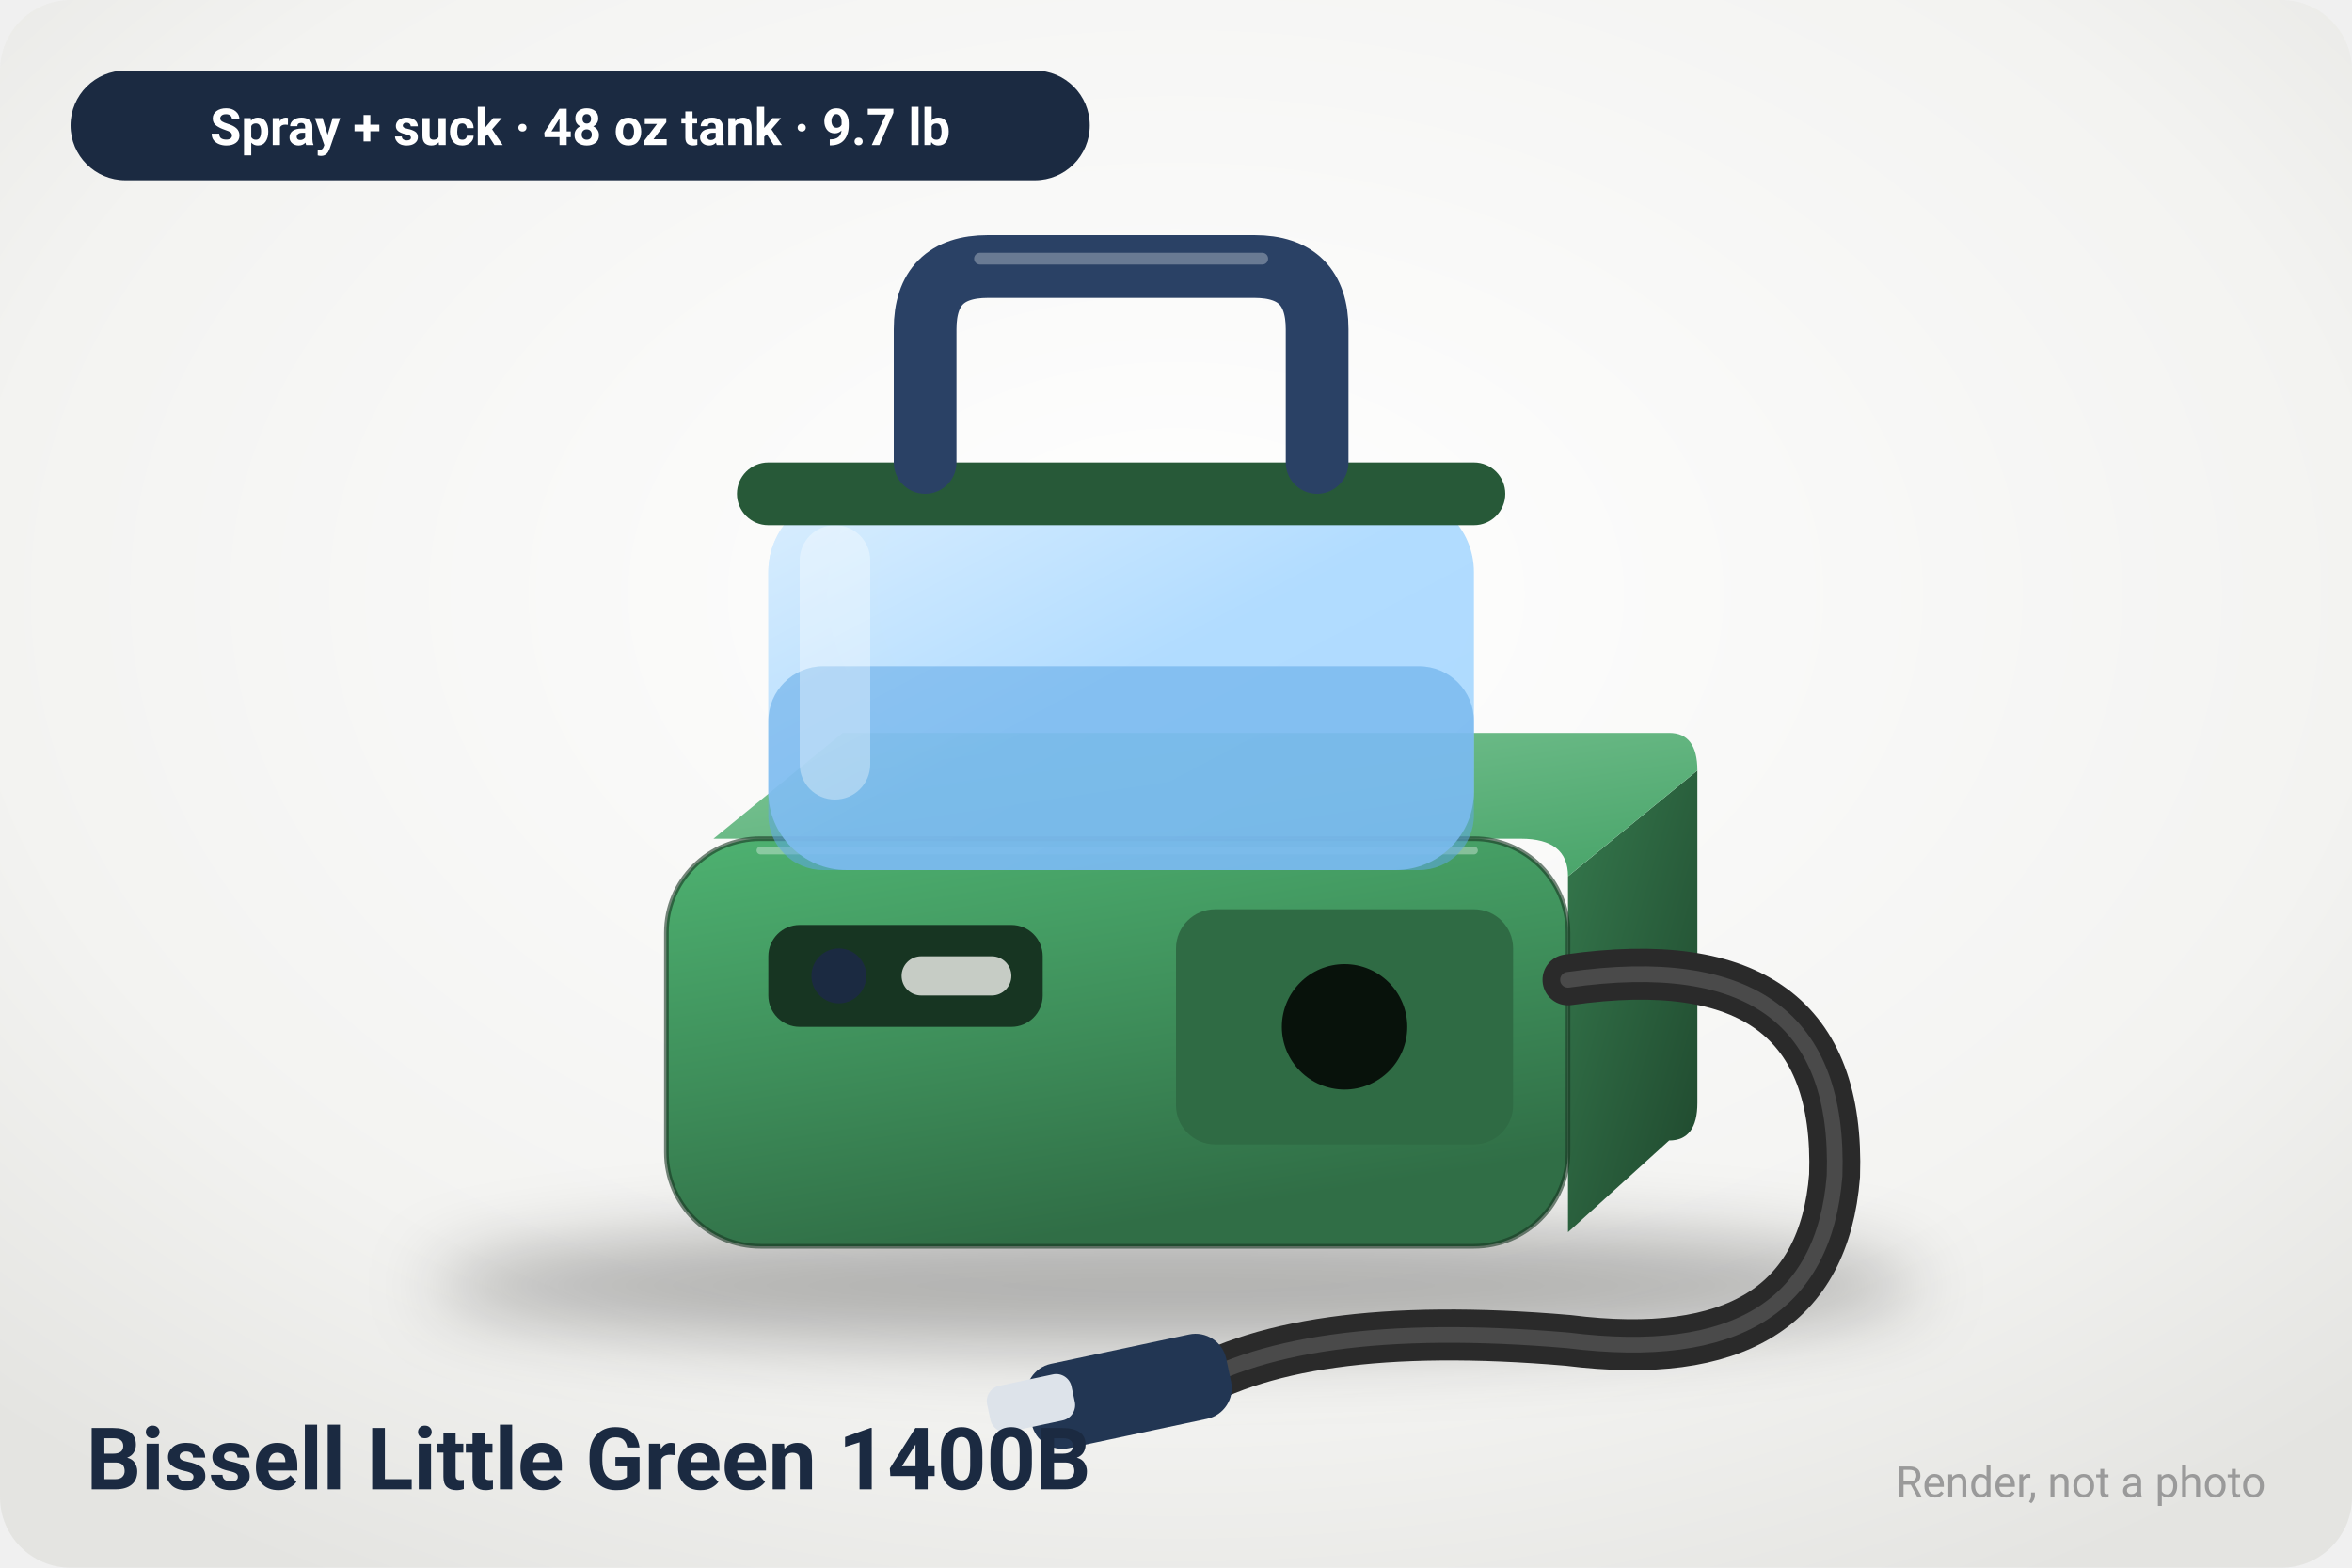
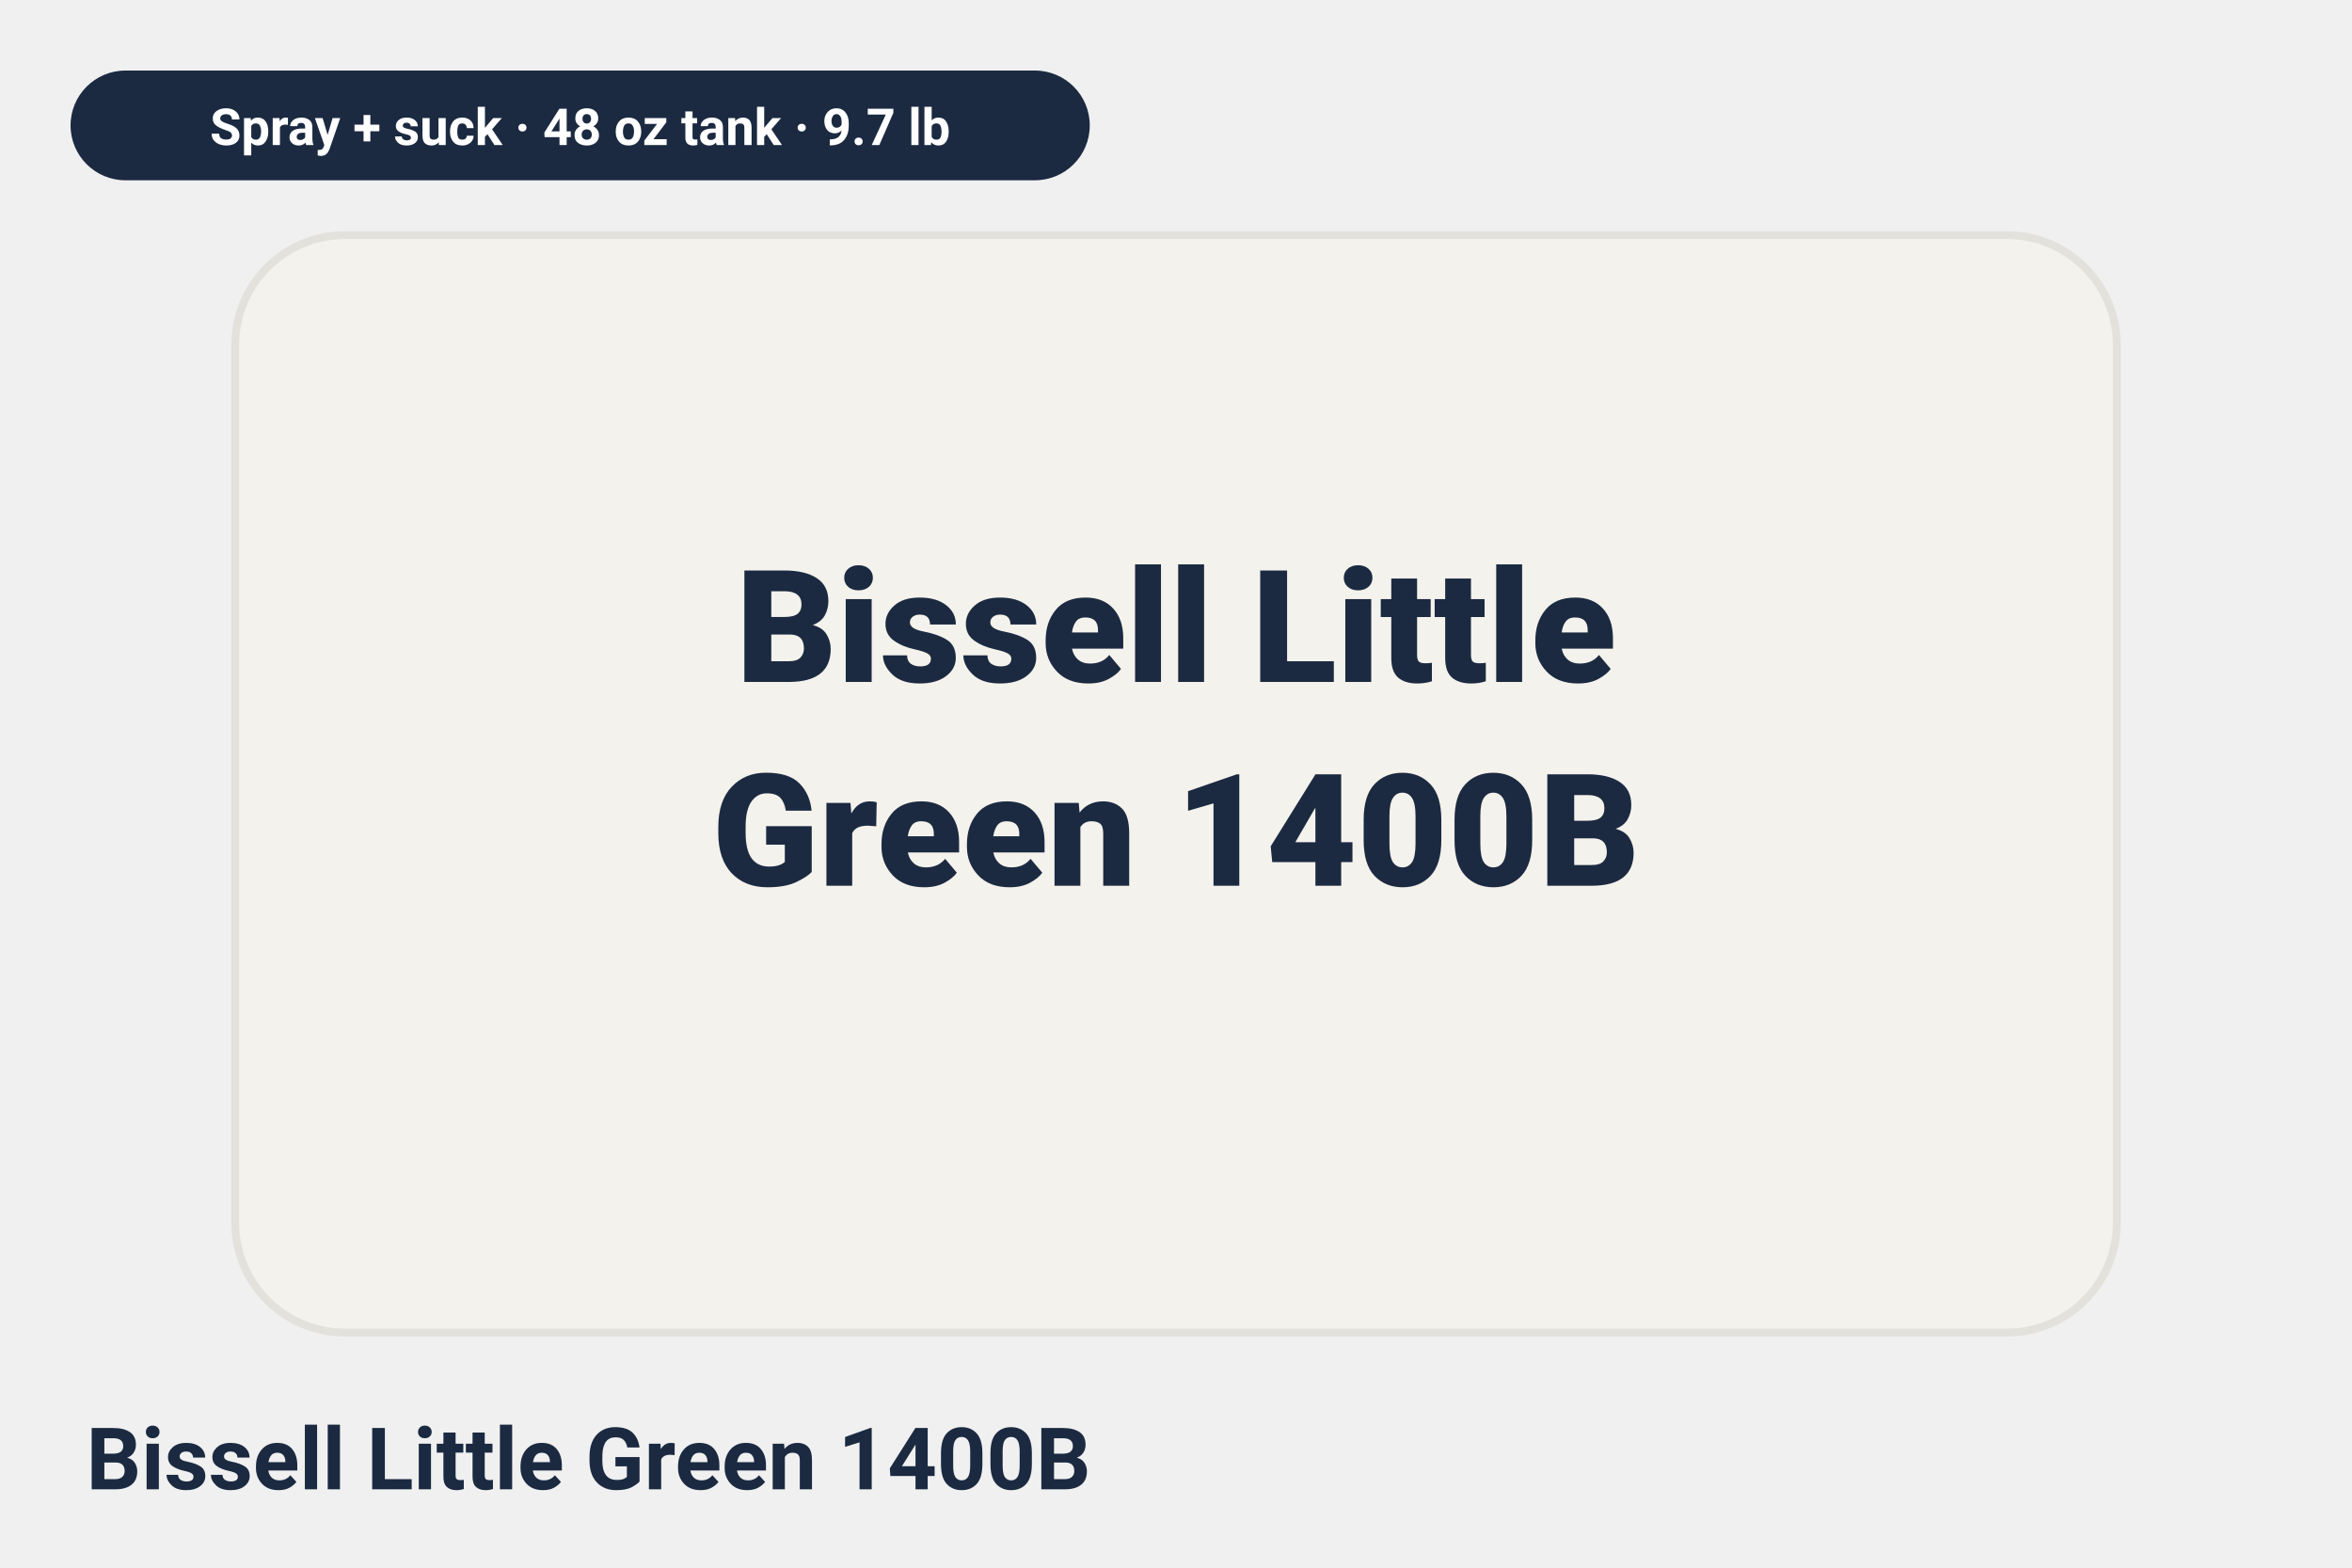
<svg xmlns="http://www.w3.org/2000/svg" viewBox="0 0 600 400" role="img" aria-label="Bissell Little Green (1400B) (product render)">
-   <defs>
-     <radialGradient id="clittlegreen-bg" cx="50%" cy="38%" r="72%">
-       <stop offset="0" stop-color="#ffffff" />
-       <stop offset="0.7" stop-color="#f3f3f1" />
-       <stop offset="1" stop-color="#e4e4e1" />
-     </radialGradient>
-     <filter id="clittlegreen-blur" x="-30%" y="-80%" width="160%" height="300%">
-       <feGaussianBlur stdDeviation="9" />
-     </filter>
-     <filter id="clittlegreen-soft" x="-20%" y="-20%" width="140%" height="140%">
-       <feGaussianBlur stdDeviation="2.2" />
-     </filter>
-     <filter id="clittlegreen-glow" x="-50%" y="-50%" width="200%" height="200%">
-       <feGaussianBlur stdDeviation="5" />
-     </filter>
-     <linearGradient id="clittlegreen-front" x1="0" y1="0" x2="0.35" y2="1">
-       <stop offset="0" stop-color="#4eb271" />
-       <stop offset="0.55" stop-color="#3E8E5A" />
-       <stop offset="1" stop-color="#306e46" />
-     </linearGradient>
-     <linearGradient id="clittlegreen-side" x1="0" y1="0" x2="1" y2="1">
-       <stop offset="0" stop-color="#35794d" />
-       <stop offset="1" stop-color="#1f472d" />
-     </linearGradient>
-     <linearGradient id="clittlegreen-top" x1="0" y1="0" x2="1" y2="1">
-       <stop offset="0" stop-color="#7fc798" />
-       <stop offset="1" stop-color="#47a368" />
-     </linearGradient>
-     <radialGradient id="clittlegreen-dome" cx="38%" cy="32%" r="75%">
-       <stop offset="0" stop-color="#78c493" />
-       <stop offset="0.6" stop-color="#3E8E5A" />
-       <stop offset="1" stop-color="#285c3b" />
-     </radialGradient>
-     <linearGradient id="clittlegreen-gloss" x1="0" y1="0" x2="1" y2="1">
-       <stop offset="0" stop-color="#ffffff" stop-opacity="0.55" />
-       <stop offset="0.5" stop-color="#ffffff" stop-opacity="0.05" />
-       <stop offset="1" stop-color="#ffffff" stop-opacity="0" />
-     </linearGradient>
-     <linearGradient id="clittlegreen-screen" x1="0" y1="0" x2="1" y2="1">
-       <stop offset="0" stop-color="#1d2a3a" />
-       <stop offset="1" stop-color="#060a10" />
-     </linearGradient>
-     <linearGradient id="clittlegreen-metal" x1="0" y1="0" x2="1" y2="0">
-       <stop offset="0" stop-color="#d9d9d6" />
-       <stop offset="0.35" stop-color="#f4f4f2" />
-       <stop offset="0.65" stop-color="#bdbdb9" />
-       <stop offset="1" stop-color="#e6e6e3" />
-     </linearGradient>
-     <linearGradient id="clittlegreen-accent" x1="0" y1="0" x2="0" y2="1">
-       <stop offset="0" stop-color="#314d77" />
-       <stop offset="1" stop-color="#090e16" />
-     </linearGradient>
-     <linearGradient id="clittlegreen-lens" x1="0" y1="0" x2="1" y2="1">
-       <stop offset="0" stop-color="#5a6470" />
-       <stop offset="0.45" stop-color="#1c2129" />
-       <stop offset="0.55" stop-color="#2b323c" />
-       <stop offset="1" stop-color="#0c0f14" />
-     </linearGradient>
-   </defs>
-   <rect width="600" height="400" rx="18" fill="url(#clittlegreen-bg)" />
-   <ellipse cx="300" cy="328" rx="190" ry="16" fill="#000" opacity="0.28" filter="url(#clittlegreen-blur)" />
-   <g transform="translate(0.0 0.0) scale(1.0)">
-     <path d="M 400 223.6 L 433.0 196.6 L 433.0 281.4 Q 433.0 291.0 425.8 291.0 L 400 314.4 Z" fill="url(#clittlegreen-side)" />
-     <path d="M 182.0 214 L 215.0 187.0 L 425.8 187.0 Q 433.0 187.0 433.0 196.6 L 400 223.6 Q 400 214 388.0 214 Z" fill="url(#clittlegreen-top)" />
-     <rect x="170" y="214" width="230" height="104" rx="24" fill="url(#clittlegreen-front)" />
-     <rect x="170" y="214" width="230" height="104" rx="24" fill="none" stroke="#173522" stroke-width="1.2" opacity="0.6" />
-     <path d="M 194 217 L 376 217" stroke="#fff" stroke-opacity="0.35" stroke-width="2" stroke-linecap="round" />
-     <rect x="196" y="126" width="180" height="96" rx="20" fill="#9FD3FF" opacity="0.85" />
-     <rect x="196" y="126" width="180" height="96" rx="20" fill="url(#clittlegreen-gloss)" />
-     <rect x="196" y="170" width="180" height="52" rx="14" fill="#5FA8E6" opacity="0.55" />
-     <rect x="204" y="134" width="18" height="70" rx="9" fill="#fff" opacity="0.35" />
-     <rect x="188" y="118" width="196" height="16" rx="8" fill="#275938" />
-     <path d="M 236 118 L 236 84 Q 236 68 252 68 L 320 68 Q 336 68 336 84 L 336 118" fill="none" stroke="#2a4165" stroke-width="16" stroke-linecap="round" />
-     <path d="M 250 66 L 322 66" stroke="#fff" stroke-opacity="0.3" stroke-width="3" stroke-linecap="round" />
-     <rect x="196" y="236" width="70" height="26" rx="8" fill="#173522" />
-     <circle cx="214" cy="249" r="7" fill="#1B2A41" />
-     <rect x="230" y="244" width="28" height="10" rx="5" fill="#F1F1EE" opacity="0.8" />
-     <rect x="300" y="232" width="86" height="60" rx="10" fill="#2f6b44" />
-     <circle cx="343" cy="262" r="16" fill="#08120b" />
-     <path d="M 400 250 Q 470 240 468 300 Q 464 350 400 342 Q 330 336 300 356" fill="none" stroke="#2A2A2A" stroke-width="13" stroke-linecap="round" />
-     <path d="M 400 250 Q 470 240 468 300 Q 464 350 400 342 Q 330 336 300 356" fill="none" stroke="#fff" stroke-opacity="0.15" stroke-width="4" stroke-linecap="round" />
-     <rect x="262" y="344" width="52" height="22" rx="8" fill="#223653" transform="rotate(-12 288 355)" />
-     <rect x="252" y="352" width="22" height="12" rx="4" fill="#DDE3EA" transform="rotate(-12 263 358)" />
+   <rect x="60" y="60" width="480" height="280" rx="28" fill="#F4F2EC" />
+   <rect x="60" y="60" width="480" height="280" rx="28" fill="none" stroke="#E3E1DB" stroke-width="2" />
+   <g font-family="-apple-system,Segoe UI,Roboto,Helvetica,Arial,sans-serif">
+     <text x="300" y="174" text-anchor="middle" font-size="40" font-weight="800" fill="#1B2A41">Bissell Little</text>
+     <text x="300" y="226" text-anchor="middle" font-size="40" font-weight="800" fill="#1B2A41">Green 1400B</text>
  </g>
  <g font-family="-apple-system,Segoe UI,Roboto,Helvetica,Arial,sans-serif">
    <rect x="18" y="18" width="260" height="28" rx="14" fill="#1B2A41" />
    <text x="148.0" y="37" text-anchor="middle" font-size="13" font-weight="700" fill="#fff">Spray + suck · 48 oz tank · 9.7 lb</text>
    <text x="22" y="380" font-size="22" font-weight="700" fill="#1B2A41">Bissell Little Green 1400B</text>
-     <text x="578" y="382" text-anchor="end" font-size="11" fill="#9a9a9a">Render, not a photo</text>
+     <text x="578" y="382" text-anchor="end" font-size="11" fill="#9a9a9a" />
  </g>
</svg>
